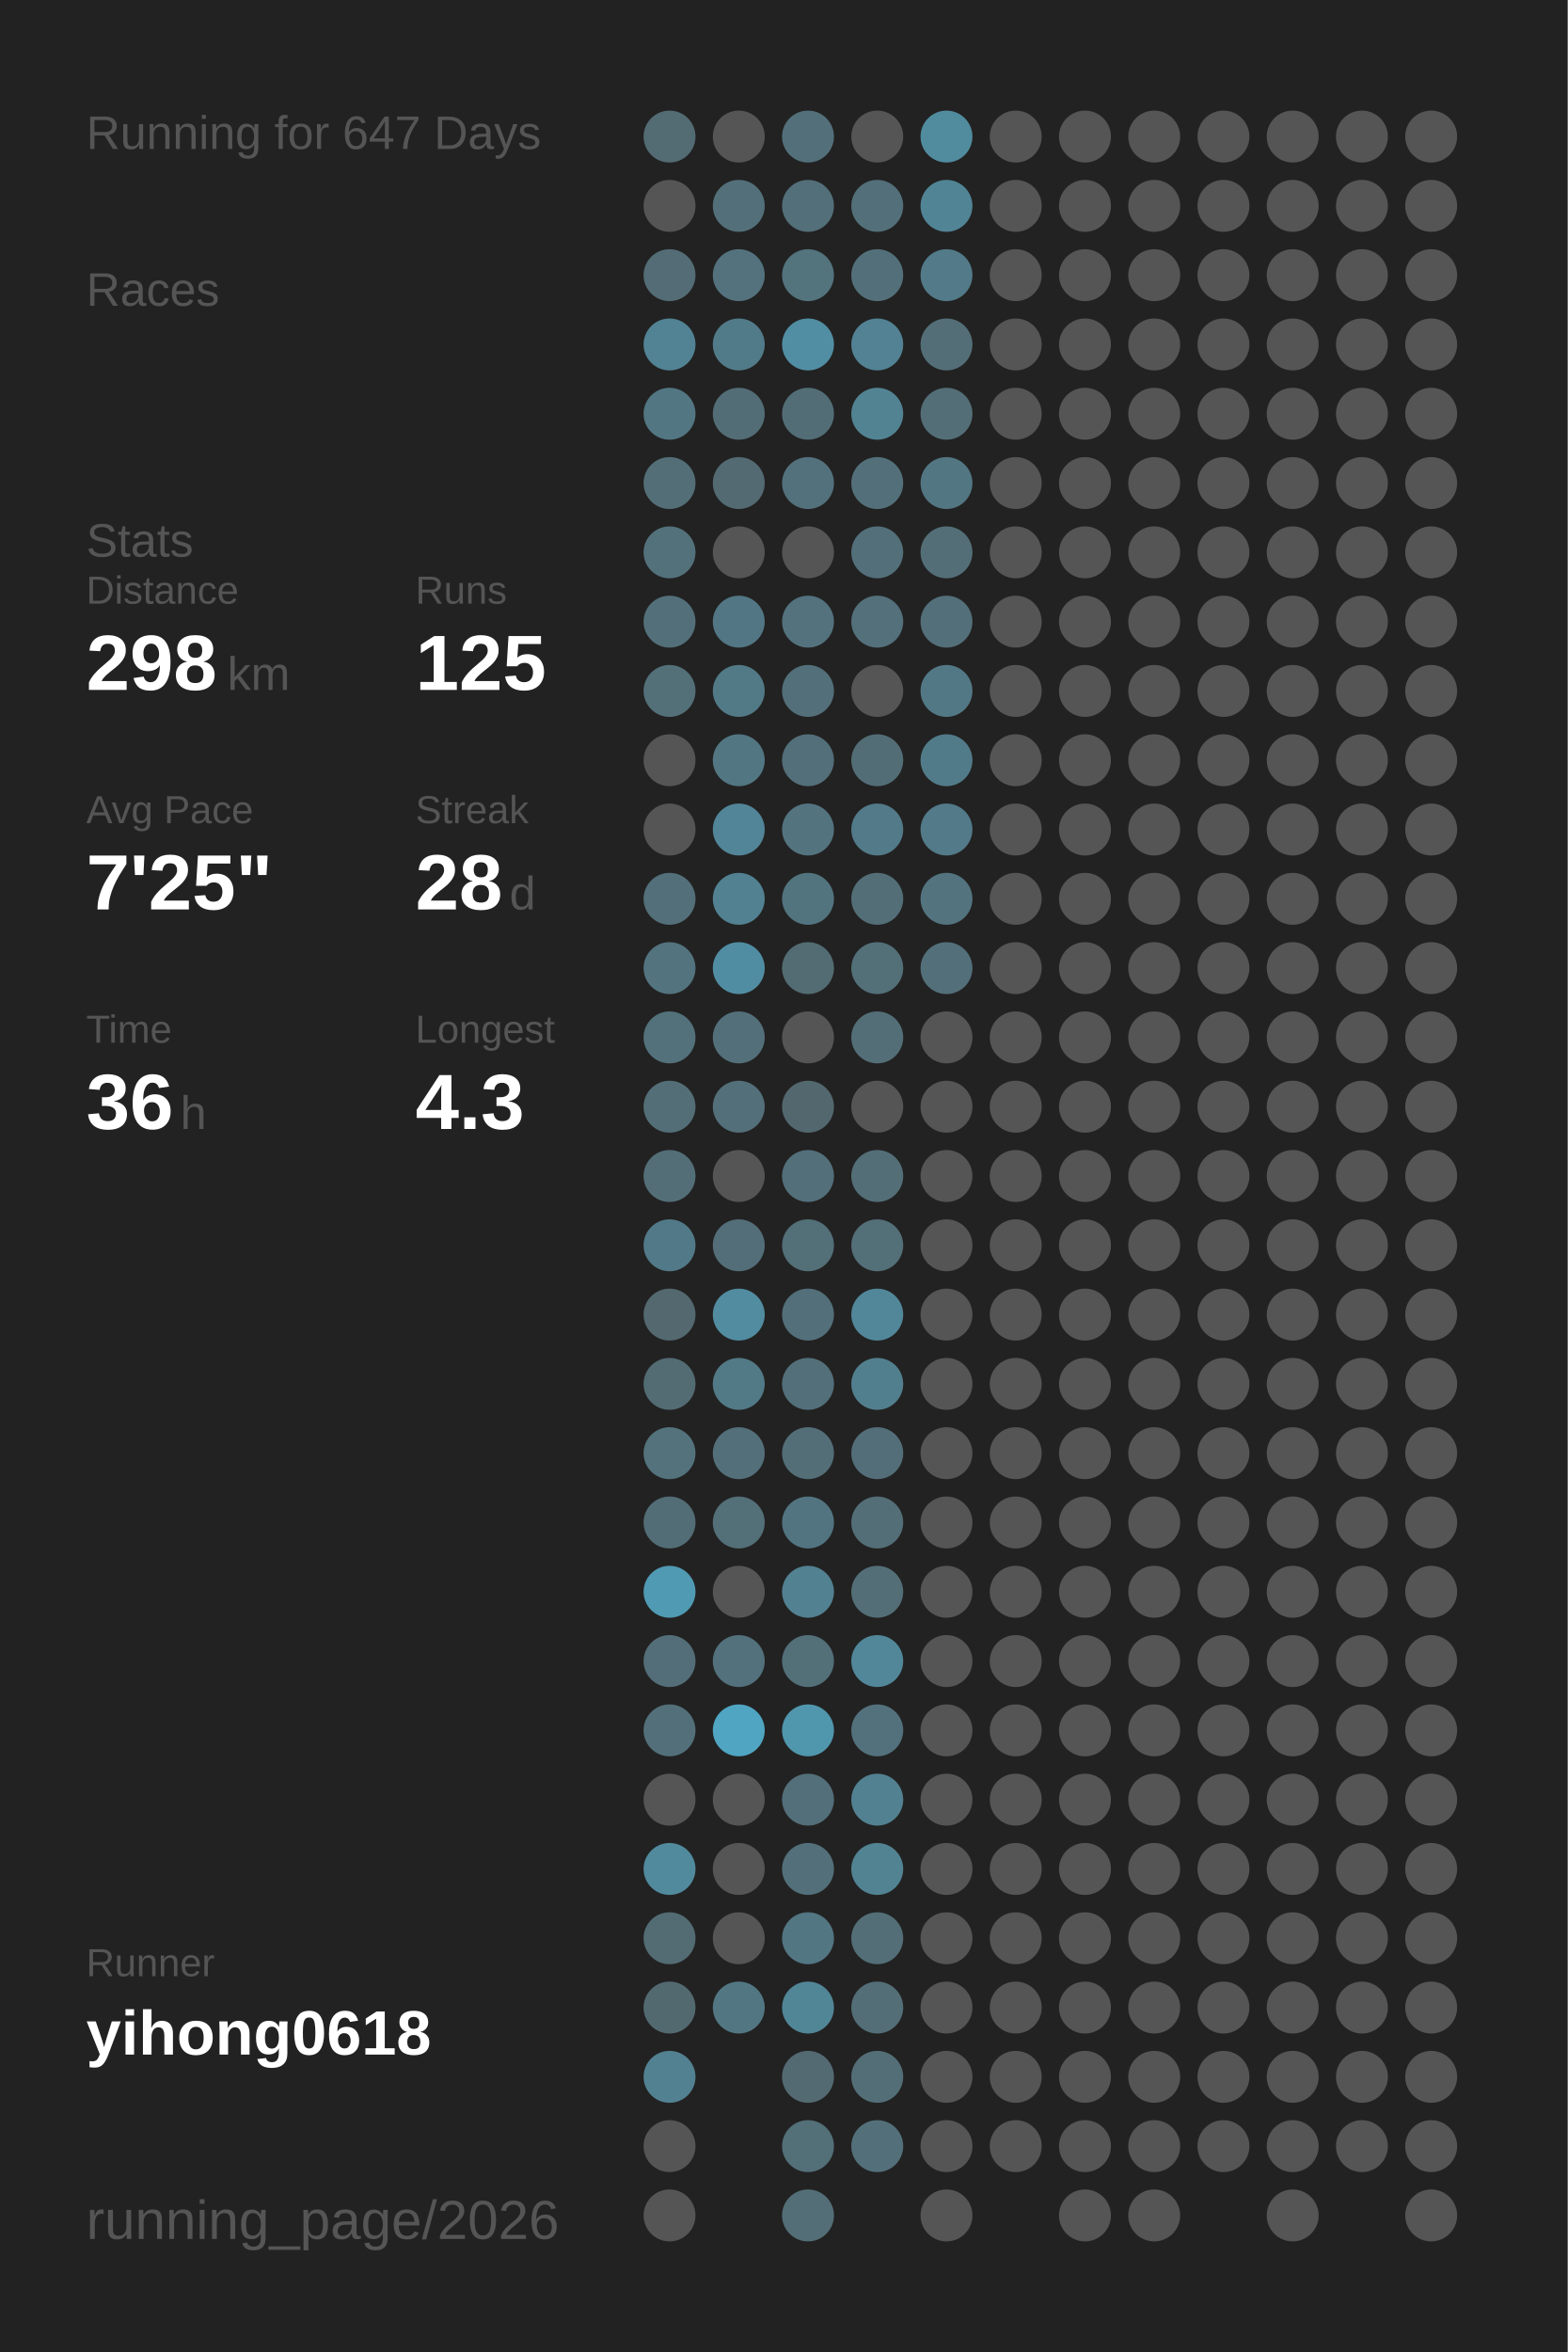
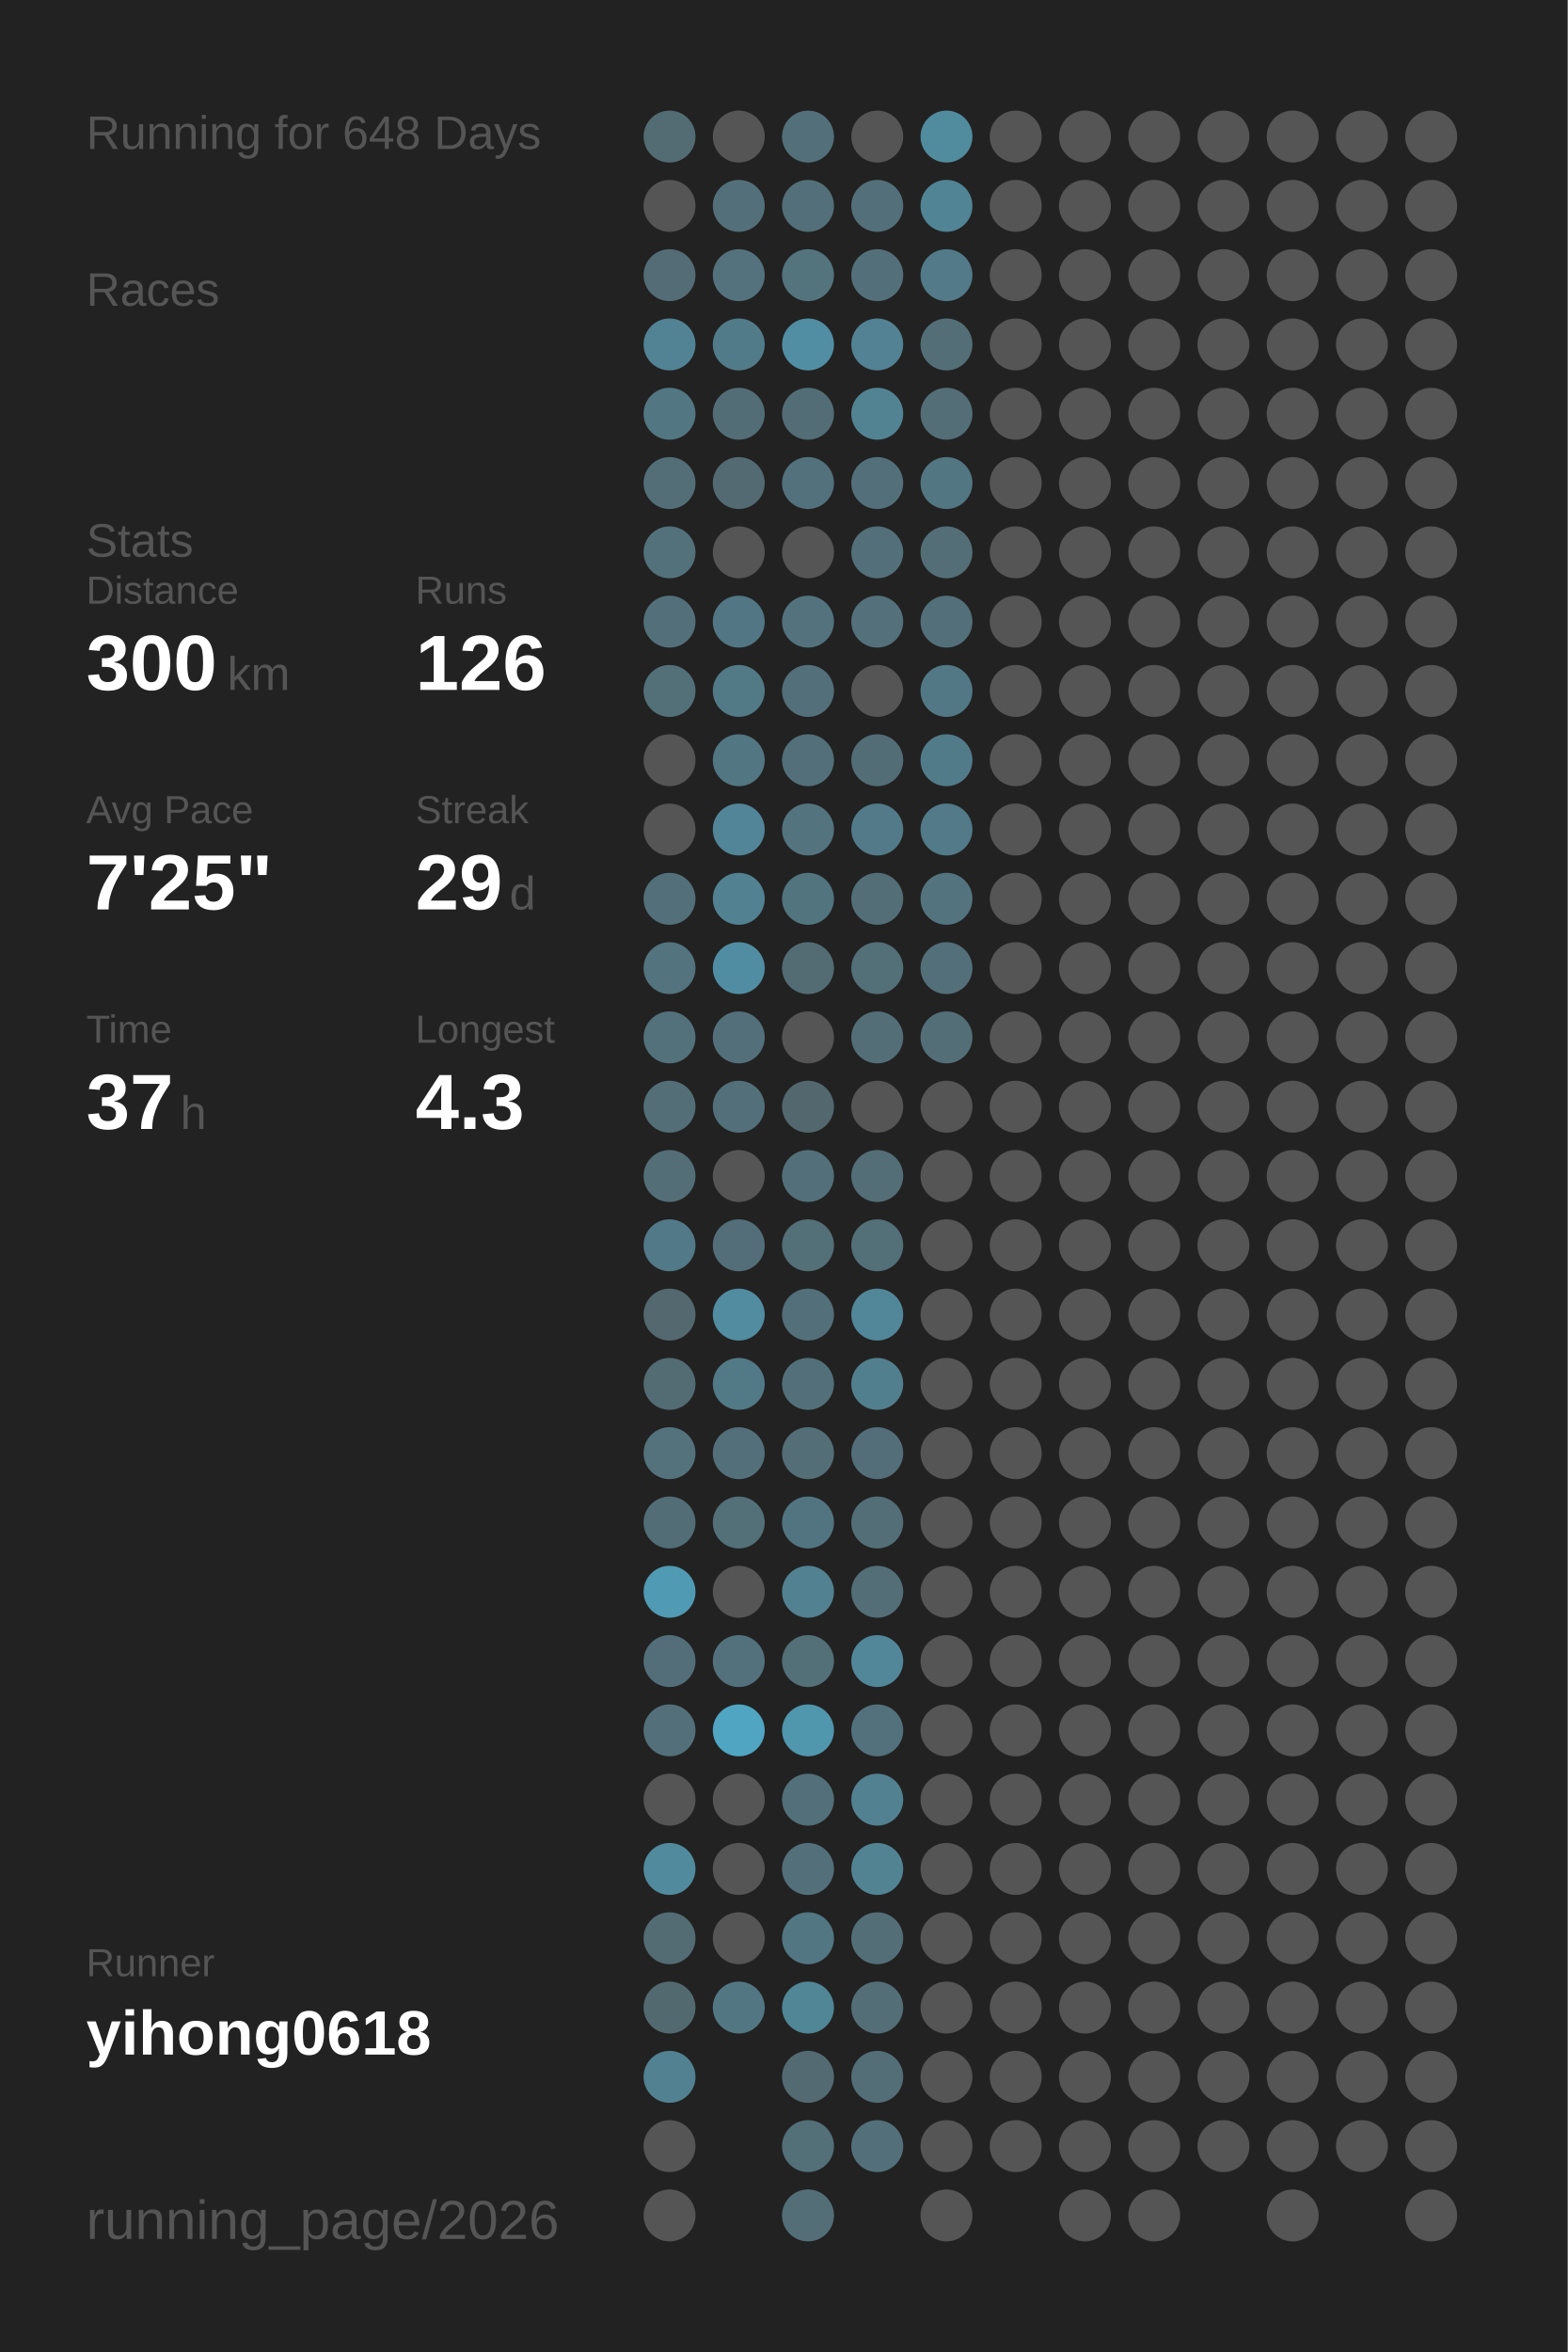
<svg xmlns="http://www.w3.org/2000/svg" baseProfile="full" height="300mm" version="1.1" viewBox="0,0,200,300" width="200mm">
  <defs />
  <rect fill="#222222" height="300" width="200" x="0" y="0" />
-   <text fill="#555555" style="font-size:6px; font-family:Arial;" x="11" y="19">Running for 647 Days</text>
+   <text fill="#555555" style="font-size:6px; font-family:Arial;" x="11" y="19">Running for 648 Days</text>
  <text fill="#555555" style="font-size:6px; font-family:Arial;" x="11" y="39">Races</text>
  <text fill="#555555" style="font-size:6px; font-family:Arial;" x="11" y="71">Stats</text>
  <text fill="#555555" style="font-size:5px; font-family:Arial;" x="11" y="77">Distance</text>
-   <text fill="#FFFFFF" style="font-size:10px; font-family:Arial; font-weight:bold;" x="11" y="88">298</text>
+   <text fill="#FFFFFF" style="font-size:10px; font-family:Arial; font-weight:bold;" x="11" y="88">300</text>
  <text fill="#555555" style="font-size:6px; font-family:Arial;" x="29" y="88">km</text>
  <text fill="#555555" style="font-size:5px; font-family:Arial;" x="53" y="77">Runs</text>
-   <text fill="#FFFFFF" style="font-size:10px; font-family:Arial; font-weight:bold;" x="53" y="88">125</text>
+   <text fill="#FFFFFF" style="font-size:10px; font-family:Arial; font-weight:bold;" x="53" y="88">126</text>
  <text fill="#555555" style="font-size:5px; font-family:Arial;" x="11" y="105">Avg Pace</text>
  <text fill="#FFFFFF" style="font-size:10px; font-family:Arial; font-weight:bold;" x="11" y="116">7'25"</text>
  <text fill="#555555" style="font-size:5px; font-family:Arial;" x="53" y="105">Streak</text>
-   <text fill="#FFFFFF" style="font-size:10px; font-family:Arial; font-weight:bold;" x="53" y="116">28</text>
+   <text fill="#FFFFFF" style="font-size:10px; font-family:Arial; font-weight:bold;" x="53" y="116">29</text>
  <text fill="#555555" style="font-size:6px; font-family:Arial;" x="65" y="116">d</text>
  <text fill="#555555" style="font-size:5px; font-family:Arial;" x="11" y="133">Time</text>
-   <text fill="#FFFFFF" style="font-size:10px; font-family:Arial; font-weight:bold;" x="11" y="144">36</text>
+   <text fill="#FFFFFF" style="font-size:10px; font-family:Arial; font-weight:bold;" x="11" y="144">37</text>
  <text fill="#555555" style="font-size:6px; font-family:Arial;" x="23" y="144">h</text>
  <text fill="#555555" style="font-size:5px; font-family:Arial;" x="53" y="133">Longest</text>
  <text fill="#FFFFFF" style="font-size:10px; font-family:Arial; font-weight:bold;" x="53" y="144">4.3</text>
  <text fill="#555555" style="font-size:5px; font-family:Arial;" x="11" y="252.065">Runner</text>
  <text fill="#FFFFFF" style="font-size:8px; font-family:Arial; font-weight:bold;" x="11" y="262.065">yihong0618</text>
  <text fill="#555555" style="font-size:7px; font-family:Arial;" x="11" y="285.581">running_page/2026</text>
  <circle cx="85.417" cy="17.419" fill="#536b73" r="3.312" />
  <circle cx="85.417" cy="26.258" fill="#555555" r="3.312" />
  <circle cx="85.417" cy="35.097" fill="#536c75" r="3.312" />
  <circle cx="85.417" cy="43.935" fill="#528394" r="3.312" />
  <circle cx="85.417" cy="52.774" fill="#527682" r="3.312" />
  <circle cx="85.417" cy="61.613" fill="#536e77" r="3.312" />
  <circle cx="85.417" cy="70.452" fill="#53717b" r="3.312" />
  <circle cx="85.417" cy="79.29" fill="#53707a" r="3.312" />
  <circle cx="85.417" cy="88.129" fill="#537079" r="3.312" />
  <circle cx="85.417" cy="96.968" fill="#555555" r="3.312" />
  <circle cx="85.417" cy="105.806" fill="#555555" r="3.312" />
  <circle cx="85.417" cy="114.645" fill="#536f79" r="3.312" />
  <circle cx="85.417" cy="123.484" fill="#53737e" r="3.312" />
  <circle cx="85.417" cy="132.323" fill="#53717b" r="3.312" />
  <circle cx="85.417" cy="141.161" fill="#536e77" r="3.312" />
  <circle cx="85.417" cy="150" fill="#536e77" r="3.312" />
  <circle cx="85.417" cy="158.839" fill="#527987" r="3.312" />
  <circle cx="85.417" cy="167.677" fill="#53686f" r="3.312" />
  <circle cx="85.417" cy="176.516" fill="#536b73" r="3.312" />
  <circle cx="85.417" cy="185.355" fill="#53727c" r="3.312" />
  <circle cx="85.417" cy="194.194" fill="#536d76" r="3.312" />
  <circle cx="85.417" cy="203.032" fill="#509ab3" r="3.312" />
  <circle cx="85.417" cy="211.871" fill="#536e78" r="3.312" />
  <circle cx="85.417" cy="220.71" fill="#53707a" r="3.312" />
  <circle cx="85.417" cy="229.548" fill="#555555" r="3.312" />
  <circle cx="85.417" cy="238.387" fill="#518a9d" r="3.312" />
  <circle cx="85.417" cy="247.226" fill="#536c74" r="3.312" />
  <circle cx="85.417" cy="256.065" fill="#536970" r="3.312" />
  <circle cx="85.417" cy="264.903" fill="#528191" r="3.312" />
  <circle cx="85.417" cy="273.742" fill="#555555" r="3.312" />
  <circle cx="85.417" cy="282.581" fill="#555555" r="3.312" />
  <circle cx="94.25" cy="17.419" fill="#555555" r="3.312" />
  <circle cx="94.25" cy="26.258" fill="#53707a" r="3.312" />
  <circle cx="94.25" cy="35.097" fill="#53727d" r="3.312" />
  <circle cx="94.25" cy="43.935" fill="#527b89" r="3.312" />
  <circle cx="94.25" cy="52.774" fill="#536d76" r="3.312" />
  <circle cx="94.25" cy="61.613" fill="#536a72" r="3.312" />
  <circle cx="94.25" cy="70.452" fill="#555555" r="3.312" />
  <circle cx="94.25" cy="79.29" fill="#527683" r="3.312" />
  <circle cx="94.25" cy="88.129" fill="#527986" r="3.312" />
  <circle cx="94.25" cy="96.968" fill="#527682" r="3.312" />
  <circle cx="94.25" cy="105.806" fill="#518597" r="3.312" />
  <circle cx="94.25" cy="114.645" fill="#528191" r="3.312" />
  <circle cx="94.25" cy="123.484" fill="#518da2" r="3.312" />
  <circle cx="94.25" cy="132.323" fill="#53707a" r="3.312" />
  <circle cx="94.25" cy="141.161" fill="#536f79" r="3.312" />
  <circle cx="94.25" cy="150" fill="#555555" r="3.312" />
  <circle cx="94.25" cy="158.839" fill="#536e78" r="3.312" />
  <circle cx="94.25" cy="167.677" fill="#518ca0" r="3.312" />
  <circle cx="94.25" cy="176.516" fill="#527986" r="3.312" />
  <circle cx="94.25" cy="185.355" fill="#536f79" r="3.312" />
  <circle cx="94.25" cy="194.194" fill="#536f78" r="3.312" />
  <circle cx="94.25" cy="203.032" fill="#555555" r="3.312" />
  <circle cx="94.25" cy="211.871" fill="#53717c" r="3.312" />
  <circle cx="94.25" cy="220.71" fill="#4fa5c2" r="3.312" />
  <circle cx="94.25" cy="229.548" fill="#555555" r="3.312" />
  <circle cx="94.25" cy="238.387" fill="#555555" r="3.312" />
  <circle cx="94.25" cy="247.226" fill="#555555" r="3.312" />
  <circle cx="94.25" cy="256.065" fill="#527783" r="3.312" />
  <circle cx="103.083" cy="17.419" fill="#53707a" r="3.312" />
  <circle cx="103.083" cy="26.258" fill="#536f79" r="3.312" />
  <circle cx="103.083" cy="35.097" fill="#53737d" r="3.312" />
  <circle cx="103.083" cy="43.935" fill="#518ea3" r="3.312" />
  <circle cx="103.083" cy="52.774" fill="#536d76" r="3.312" />
  <circle cx="103.083" cy="61.613" fill="#53717c" r="3.312" />
  <circle cx="103.083" cy="70.452" fill="#555555" r="3.312" />
  <circle cx="103.083" cy="79.29" fill="#53727d" r="3.312" />
  <circle cx="103.083" cy="88.129" fill="#536f79" r="3.312" />
  <circle cx="103.083" cy="96.968" fill="#536f79" r="3.312" />
  <circle cx="103.083" cy="105.806" fill="#53737f" r="3.312" />
  <circle cx="103.083" cy="114.645" fill="#52747f" r="3.312" />
  <circle cx="103.083" cy="123.484" fill="#536c74" r="3.312" />
  <circle cx="103.083" cy="132.323" fill="#555555" r="3.312" />
  <circle cx="103.083" cy="141.161" fill="#53676e" r="3.312" />
  <circle cx="103.083" cy="150" fill="#53707a" r="3.312" />
  <circle cx="103.083" cy="158.839" fill="#536f78" r="3.312" />
  <circle cx="103.083" cy="167.677" fill="#536f79" r="3.312" />
  <circle cx="103.083" cy="176.516" fill="#53707a" r="3.312" />
  <circle cx="103.083" cy="185.355" fill="#536e77" r="3.312" />
  <circle cx="103.083" cy="194.194" fill="#527480" r="3.312" />
  <circle cx="103.083" cy="203.032" fill="#528191" r="3.312" />
  <circle cx="103.083" cy="211.871" fill="#536f78" r="3.312" />
  <circle cx="103.083" cy="220.71" fill="#5096ad" r="3.312" />
  <circle cx="103.083" cy="229.548" fill="#536f79" r="3.312" />
  <circle cx="103.083" cy="238.387" fill="#53707a" r="3.312" />
  <circle cx="103.083" cy="247.226" fill="#527682" r="3.312" />
  <circle cx="103.083" cy="256.065" fill="#518697" r="3.312" />
  <circle cx="103.083" cy="264.903" fill="#536a72" r="3.312" />
  <circle cx="103.083" cy="273.742" fill="#536f78" r="3.312" />
  <circle cx="103.083" cy="282.581" fill="#536e77" r="3.312" />
  <circle cx="111.917" cy="17.419" fill="#555555" r="3.312" />
  <circle cx="111.917" cy="26.258" fill="#536f79" r="3.312" />
  <circle cx="111.917" cy="35.097" fill="#53707a" r="3.312" />
  <circle cx="111.917" cy="43.935" fill="#528293" r="3.312" />
  <circle cx="111.917" cy="52.774" fill="#528393" r="3.312" />
  <circle cx="111.917" cy="61.613" fill="#53707a" r="3.312" />
  <circle cx="111.917" cy="70.452" fill="#536f79" r="3.312" />
  <circle cx="111.917" cy="79.29" fill="#53707b" r="3.312" />
  <circle cx="111.917" cy="88.129" fill="#555555" r="3.312" />
  <circle cx="111.917" cy="96.968" fill="#536d76" r="3.312" />
  <circle cx="111.917" cy="105.806" fill="#527a88" r="3.312" />
  <circle cx="111.917" cy="114.645" fill="#536e77" r="3.312" />
  <circle cx="111.917" cy="123.484" fill="#536f78" r="3.312" />
  <circle cx="111.917" cy="132.323" fill="#536e77" r="3.312" />
  <circle cx="111.917" cy="141.161" fill="#555555" r="3.312" />
  <circle cx="111.917" cy="150" fill="#536e77" r="3.312" />
  <circle cx="111.917" cy="158.839" fill="#536f78" r="3.312" />
  <circle cx="111.917" cy="167.677" fill="#518799" r="3.312" />
  <circle cx="111.917" cy="176.516" fill="#527f8e" r="3.312" />
  <circle cx="111.917" cy="185.355" fill="#536e78" r="3.312" />
  <circle cx="111.917" cy="194.194" fill="#536e77" r="3.312" />
  <circle cx="111.917" cy="203.032" fill="#536e77" r="3.312" />
  <circle cx="111.917" cy="211.871" fill="#518799" r="3.312" />
  <circle cx="111.917" cy="220.71" fill="#53717c" r="3.312" />
  <circle cx="111.917" cy="229.548" fill="#528191" r="3.312" />
  <circle cx="111.917" cy="238.387" fill="#528393" r="3.312" />
  <circle cx="111.917" cy="247.226" fill="#536e77" r="3.312" />
  <circle cx="111.917" cy="256.065" fill="#536e77" r="3.312" />
  <circle cx="111.917" cy="264.903" fill="#536e77" r="3.312" />
  <circle cx="111.917" cy="273.742" fill="#53707a" r="3.312" />
  <circle cx="120.75" cy="17.419" fill="#518b9e" r="3.312" />
  <circle cx="120.75" cy="26.258" fill="#518495" r="3.312" />
  <circle cx="120.75" cy="35.097" fill="#527a88" r="3.312" />
  <circle cx="120.75" cy="43.935" fill="#536e77" r="3.312" />
  <circle cx="120.75" cy="52.774" fill="#536e77" r="3.312" />
  <circle cx="120.75" cy="61.613" fill="#527682" r="3.312" />
  <circle cx="120.75" cy="70.452" fill="#536e77" r="3.312" />
  <circle cx="120.75" cy="79.29" fill="#536f79" r="3.312" />
  <circle cx="120.75" cy="88.129" fill="#527885" r="3.312" />
  <circle cx="120.75" cy="96.968" fill="#527b89" r="3.312" />
  <circle cx="120.75" cy="105.806" fill="#527a88" r="3.312" />
  <circle cx="120.75" cy="114.645" fill="#53747f" r="3.312" />
  <circle cx="120.75" cy="123.484" fill="#536f79" r="3.312" />
-   <circle cx="120.75" cy="132.323" fill="#555555" r="3.312" />
+   <circle cx="120.75" cy="132.323" fill="#536e77" r="3.312" />
  <circle cx="120.75" cy="141.161" fill="#555555" r="3.312" />
  <circle cx="120.75" cy="150" fill="#555555" r="3.312" />
  <circle cx="120.75" cy="158.839" fill="#555555" r="3.312" />
  <circle cx="120.75" cy="167.677" fill="#555555" r="3.312" />
  <circle cx="120.75" cy="176.516" fill="#555555" r="3.312" />
  <circle cx="120.75" cy="185.355" fill="#555555" r="3.312" />
  <circle cx="120.75" cy="194.194" fill="#555555" r="3.312" />
  <circle cx="120.75" cy="203.032" fill="#555555" r="3.312" />
  <circle cx="120.75" cy="211.871" fill="#555555" r="3.312" />
  <circle cx="120.75" cy="220.71" fill="#555555" r="3.312" />
  <circle cx="120.75" cy="229.548" fill="#555555" r="3.312" />
  <circle cx="120.75" cy="238.387" fill="#555555" r="3.312" />
  <circle cx="120.75" cy="247.226" fill="#555555" r="3.312" />
  <circle cx="120.75" cy="256.065" fill="#555555" r="3.312" />
  <circle cx="120.75" cy="264.903" fill="#555555" r="3.312" />
  <circle cx="120.75" cy="273.742" fill="#555555" r="3.312" />
  <circle cx="120.75" cy="282.581" fill="#555555" r="3.312" />
  <circle cx="129.583" cy="17.419" fill="#555555" r="3.312" />
  <circle cx="129.583" cy="26.258" fill="#555555" r="3.312" />
  <circle cx="129.583" cy="35.097" fill="#555555" r="3.312" />
  <circle cx="129.583" cy="43.935" fill="#555555" r="3.312" />
  <circle cx="129.583" cy="52.774" fill="#555555" r="3.312" />
  <circle cx="129.583" cy="61.613" fill="#555555" r="3.312" />
  <circle cx="129.583" cy="70.452" fill="#555555" r="3.312" />
  <circle cx="129.583" cy="79.29" fill="#555555" r="3.312" />
  <circle cx="129.583" cy="88.129" fill="#555555" r="3.312" />
  <circle cx="129.583" cy="96.968" fill="#555555" r="3.312" />
  <circle cx="129.583" cy="105.806" fill="#555555" r="3.312" />
  <circle cx="129.583" cy="114.645" fill="#555555" r="3.312" />
  <circle cx="129.583" cy="123.484" fill="#555555" r="3.312" />
  <circle cx="129.583" cy="132.323" fill="#555555" r="3.312" />
  <circle cx="129.583" cy="141.161" fill="#555555" r="3.312" />
  <circle cx="129.583" cy="150" fill="#555555" r="3.312" />
  <circle cx="129.583" cy="158.839" fill="#555555" r="3.312" />
  <circle cx="129.583" cy="167.677" fill="#555555" r="3.312" />
  <circle cx="129.583" cy="176.516" fill="#555555" r="3.312" />
  <circle cx="129.583" cy="185.355" fill="#555555" r="3.312" />
  <circle cx="129.583" cy="194.194" fill="#555555" r="3.312" />
  <circle cx="129.583" cy="203.032" fill="#555555" r="3.312" />
  <circle cx="129.583" cy="211.871" fill="#555555" r="3.312" />
  <circle cx="129.583" cy="220.71" fill="#555555" r="3.312" />
  <circle cx="129.583" cy="229.548" fill="#555555" r="3.312" />
  <circle cx="129.583" cy="238.387" fill="#555555" r="3.312" />
  <circle cx="129.583" cy="247.226" fill="#555555" r="3.312" />
  <circle cx="129.583" cy="256.065" fill="#555555" r="3.312" />
  <circle cx="129.583" cy="264.903" fill="#555555" r="3.312" />
  <circle cx="129.583" cy="273.742" fill="#555555" r="3.312" />
  <circle cx="138.417" cy="17.419" fill="#555555" r="3.312" />
  <circle cx="138.417" cy="26.258" fill="#555555" r="3.312" />
  <circle cx="138.417" cy="35.097" fill="#555555" r="3.312" />
  <circle cx="138.417" cy="43.935" fill="#555555" r="3.312" />
  <circle cx="138.417" cy="52.774" fill="#555555" r="3.312" />
  <circle cx="138.417" cy="61.613" fill="#555555" r="3.312" />
  <circle cx="138.417" cy="70.452" fill="#555555" r="3.312" />
  <circle cx="138.417" cy="79.29" fill="#555555" r="3.312" />
  <circle cx="138.417" cy="88.129" fill="#555555" r="3.312" />
  <circle cx="138.417" cy="96.968" fill="#555555" r="3.312" />
  <circle cx="138.417" cy="105.806" fill="#555555" r="3.312" />
  <circle cx="138.417" cy="114.645" fill="#555555" r="3.312" />
  <circle cx="138.417" cy="123.484" fill="#555555" r="3.312" />
  <circle cx="138.417" cy="132.323" fill="#555555" r="3.312" />
  <circle cx="138.417" cy="141.161" fill="#555555" r="3.312" />
  <circle cx="138.417" cy="150" fill="#555555" r="3.312" />
  <circle cx="138.417" cy="158.839" fill="#555555" r="3.312" />
  <circle cx="138.417" cy="167.677" fill="#555555" r="3.312" />
  <circle cx="138.417" cy="176.516" fill="#555555" r="3.312" />
  <circle cx="138.417" cy="185.355" fill="#555555" r="3.312" />
  <circle cx="138.417" cy="194.194" fill="#555555" r="3.312" />
  <circle cx="138.417" cy="203.032" fill="#555555" r="3.312" />
  <circle cx="138.417" cy="211.871" fill="#555555" r="3.312" />
  <circle cx="138.417" cy="220.71" fill="#555555" r="3.312" />
  <circle cx="138.417" cy="229.548" fill="#555555" r="3.312" />
  <circle cx="138.417" cy="238.387" fill="#555555" r="3.312" />
  <circle cx="138.417" cy="247.226" fill="#555555" r="3.312" />
  <circle cx="138.417" cy="256.065" fill="#555555" r="3.312" />
  <circle cx="138.417" cy="264.903" fill="#555555" r="3.312" />
  <circle cx="138.417" cy="273.742" fill="#555555" r="3.312" />
  <circle cx="138.417" cy="282.581" fill="#555555" r="3.312" />
  <circle cx="147.25" cy="17.419" fill="#555555" r="3.312" />
  <circle cx="147.25" cy="26.258" fill="#555555" r="3.312" />
  <circle cx="147.25" cy="35.097" fill="#555555" r="3.312" />
  <circle cx="147.25" cy="43.935" fill="#555555" r="3.312" />
  <circle cx="147.25" cy="52.774" fill="#555555" r="3.312" />
  <circle cx="147.25" cy="61.613" fill="#555555" r="3.312" />
  <circle cx="147.25" cy="70.452" fill="#555555" r="3.312" />
  <circle cx="147.25" cy="79.29" fill="#555555" r="3.312" />
  <circle cx="147.25" cy="88.129" fill="#555555" r="3.312" />
  <circle cx="147.25" cy="96.968" fill="#555555" r="3.312" />
  <circle cx="147.25" cy="105.806" fill="#555555" r="3.312" />
  <circle cx="147.25" cy="114.645" fill="#555555" r="3.312" />
  <circle cx="147.25" cy="123.484" fill="#555555" r="3.312" />
  <circle cx="147.25" cy="132.323" fill="#555555" r="3.312" />
  <circle cx="147.25" cy="141.161" fill="#555555" r="3.312" />
  <circle cx="147.25" cy="150" fill="#555555" r="3.312" />
  <circle cx="147.25" cy="158.839" fill="#555555" r="3.312" />
  <circle cx="147.25" cy="167.677" fill="#555555" r="3.312" />
  <circle cx="147.25" cy="176.516" fill="#555555" r="3.312" />
  <circle cx="147.25" cy="185.355" fill="#555555" r="3.312" />
  <circle cx="147.25" cy="194.194" fill="#555555" r="3.312" />
  <circle cx="147.25" cy="203.032" fill="#555555" r="3.312" />
  <circle cx="147.25" cy="211.871" fill="#555555" r="3.312" />
  <circle cx="147.25" cy="220.71" fill="#555555" r="3.312" />
  <circle cx="147.25" cy="229.548" fill="#555555" r="3.312" />
  <circle cx="147.25" cy="238.387" fill="#555555" r="3.312" />
  <circle cx="147.25" cy="247.226" fill="#555555" r="3.312" />
  <circle cx="147.25" cy="256.065" fill="#555555" r="3.312" />
  <circle cx="147.25" cy="264.903" fill="#555555" r="3.312" />
  <circle cx="147.25" cy="273.742" fill="#555555" r="3.312" />
  <circle cx="147.25" cy="282.581" fill="#555555" r="3.312" />
  <circle cx="156.083" cy="17.419" fill="#555555" r="3.312" />
  <circle cx="156.083" cy="26.258" fill="#555555" r="3.312" />
  <circle cx="156.083" cy="35.097" fill="#555555" r="3.312" />
  <circle cx="156.083" cy="43.935" fill="#555555" r="3.312" />
  <circle cx="156.083" cy="52.774" fill="#555555" r="3.312" />
  <circle cx="156.083" cy="61.613" fill="#555555" r="3.312" />
  <circle cx="156.083" cy="70.452" fill="#555555" r="3.312" />
  <circle cx="156.083" cy="79.29" fill="#555555" r="3.312" />
  <circle cx="156.083" cy="88.129" fill="#555555" r="3.312" />
  <circle cx="156.083" cy="96.968" fill="#555555" r="3.312" />
  <circle cx="156.083" cy="105.806" fill="#555555" r="3.312" />
  <circle cx="156.083" cy="114.645" fill="#555555" r="3.312" />
  <circle cx="156.083" cy="123.484" fill="#555555" r="3.312" />
  <circle cx="156.083" cy="132.323" fill="#555555" r="3.312" />
  <circle cx="156.083" cy="141.161" fill="#555555" r="3.312" />
  <circle cx="156.083" cy="150" fill="#555555" r="3.312" />
  <circle cx="156.083" cy="158.839" fill="#555555" r="3.312" />
  <circle cx="156.083" cy="167.677" fill="#555555" r="3.312" />
  <circle cx="156.083" cy="176.516" fill="#555555" r="3.312" />
  <circle cx="156.083" cy="185.355" fill="#555555" r="3.312" />
  <circle cx="156.083" cy="194.194" fill="#555555" r="3.312" />
  <circle cx="156.083" cy="203.032" fill="#555555" r="3.312" />
  <circle cx="156.083" cy="211.871" fill="#555555" r="3.312" />
  <circle cx="156.083" cy="220.71" fill="#555555" r="3.312" />
  <circle cx="156.083" cy="229.548" fill="#555555" r="3.312" />
  <circle cx="156.083" cy="238.387" fill="#555555" r="3.312" />
  <circle cx="156.083" cy="247.226" fill="#555555" r="3.312" />
  <circle cx="156.083" cy="256.065" fill="#555555" r="3.312" />
  <circle cx="156.083" cy="264.903" fill="#555555" r="3.312" />
  <circle cx="156.083" cy="273.742" fill="#555555" r="3.312" />
  <circle cx="164.917" cy="17.419" fill="#555555" r="3.312" />
  <circle cx="164.917" cy="26.258" fill="#555555" r="3.312" />
  <circle cx="164.917" cy="35.097" fill="#555555" r="3.312" />
  <circle cx="164.917" cy="43.935" fill="#555555" r="3.312" />
  <circle cx="164.917" cy="52.774" fill="#555555" r="3.312" />
  <circle cx="164.917" cy="61.613" fill="#555555" r="3.312" />
  <circle cx="164.917" cy="70.452" fill="#555555" r="3.312" />
  <circle cx="164.917" cy="79.29" fill="#555555" r="3.312" />
  <circle cx="164.917" cy="88.129" fill="#555555" r="3.312" />
  <circle cx="164.917" cy="96.968" fill="#555555" r="3.312" />
  <circle cx="164.917" cy="105.806" fill="#555555" r="3.312" />
  <circle cx="164.917" cy="114.645" fill="#555555" r="3.312" />
  <circle cx="164.917" cy="123.484" fill="#555555" r="3.312" />
  <circle cx="164.917" cy="132.323" fill="#555555" r="3.312" />
  <circle cx="164.917" cy="141.161" fill="#555555" r="3.312" />
  <circle cx="164.917" cy="150" fill="#555555" r="3.312" />
  <circle cx="164.917" cy="158.839" fill="#555555" r="3.312" />
  <circle cx="164.917" cy="167.677" fill="#555555" r="3.312" />
  <circle cx="164.917" cy="176.516" fill="#555555" r="3.312" />
  <circle cx="164.917" cy="185.355" fill="#555555" r="3.312" />
  <circle cx="164.917" cy="194.194" fill="#555555" r="3.312" />
  <circle cx="164.917" cy="203.032" fill="#555555" r="3.312" />
  <circle cx="164.917" cy="211.871" fill="#555555" r="3.312" />
  <circle cx="164.917" cy="220.71" fill="#555555" r="3.312" />
  <circle cx="164.917" cy="229.548" fill="#555555" r="3.312" />
  <circle cx="164.917" cy="238.387" fill="#555555" r="3.312" />
  <circle cx="164.917" cy="247.226" fill="#555555" r="3.312" />
  <circle cx="164.917" cy="256.065" fill="#555555" r="3.312" />
  <circle cx="164.917" cy="264.903" fill="#555555" r="3.312" />
  <circle cx="164.917" cy="273.742" fill="#555555" r="3.312" />
  <circle cx="164.917" cy="282.581" fill="#555555" r="3.312" />
  <circle cx="173.75" cy="17.419" fill="#555555" r="3.312" />
  <circle cx="173.75" cy="26.258" fill="#555555" r="3.312" />
  <circle cx="173.75" cy="35.097" fill="#555555" r="3.312" />
  <circle cx="173.75" cy="43.935" fill="#555555" r="3.312" />
  <circle cx="173.75" cy="52.774" fill="#555555" r="3.312" />
  <circle cx="173.75" cy="61.613" fill="#555555" r="3.312" />
  <circle cx="173.75" cy="70.452" fill="#555555" r="3.312" />
  <circle cx="173.75" cy="79.29" fill="#555555" r="3.312" />
  <circle cx="173.75" cy="88.129" fill="#555555" r="3.312" />
  <circle cx="173.75" cy="96.968" fill="#555555" r="3.312" />
  <circle cx="173.75" cy="105.806" fill="#555555" r="3.312" />
  <circle cx="173.75" cy="114.645" fill="#555555" r="3.312" />
  <circle cx="173.75" cy="123.484" fill="#555555" r="3.312" />
  <circle cx="173.75" cy="132.323" fill="#555555" r="3.312" />
  <circle cx="173.75" cy="141.161" fill="#555555" r="3.312" />
  <circle cx="173.75" cy="150" fill="#555555" r="3.312" />
  <circle cx="173.75" cy="158.839" fill="#555555" r="3.312" />
  <circle cx="173.75" cy="167.677" fill="#555555" r="3.312" />
  <circle cx="173.75" cy="176.516" fill="#555555" r="3.312" />
  <circle cx="173.75" cy="185.355" fill="#555555" r="3.312" />
  <circle cx="173.75" cy="194.194" fill="#555555" r="3.312" />
  <circle cx="173.75" cy="203.032" fill="#555555" r="3.312" />
  <circle cx="173.75" cy="211.871" fill="#555555" r="3.312" />
  <circle cx="173.75" cy="220.71" fill="#555555" r="3.312" />
  <circle cx="173.75" cy="229.548" fill="#555555" r="3.312" />
  <circle cx="173.75" cy="238.387" fill="#555555" r="3.312" />
  <circle cx="173.75" cy="247.226" fill="#555555" r="3.312" />
  <circle cx="173.75" cy="256.065" fill="#555555" r="3.312" />
  <circle cx="173.75" cy="264.903" fill="#555555" r="3.312" />
  <circle cx="173.75" cy="273.742" fill="#555555" r="3.312" />
  <circle cx="182.583" cy="17.419" fill="#555555" r="3.312" />
  <circle cx="182.583" cy="26.258" fill="#555555" r="3.312" />
  <circle cx="182.583" cy="35.097" fill="#555555" r="3.312" />
  <circle cx="182.583" cy="43.935" fill="#555555" r="3.312" />
  <circle cx="182.583" cy="52.774" fill="#555555" r="3.312" />
  <circle cx="182.583" cy="61.613" fill="#555555" r="3.312" />
  <circle cx="182.583" cy="70.452" fill="#555555" r="3.312" />
  <circle cx="182.583" cy="79.29" fill="#555555" r="3.312" />
  <circle cx="182.583" cy="88.129" fill="#555555" r="3.312" />
  <circle cx="182.583" cy="96.968" fill="#555555" r="3.312" />
  <circle cx="182.583" cy="105.806" fill="#555555" r="3.312" />
  <circle cx="182.583" cy="114.645" fill="#555555" r="3.312" />
  <circle cx="182.583" cy="123.484" fill="#555555" r="3.312" />
  <circle cx="182.583" cy="132.323" fill="#555555" r="3.312" />
  <circle cx="182.583" cy="141.161" fill="#555555" r="3.312" />
  <circle cx="182.583" cy="150" fill="#555555" r="3.312" />
  <circle cx="182.583" cy="158.839" fill="#555555" r="3.312" />
  <circle cx="182.583" cy="167.677" fill="#555555" r="3.312" />
  <circle cx="182.583" cy="176.516" fill="#555555" r="3.312" />
  <circle cx="182.583" cy="185.355" fill="#555555" r="3.312" />
  <circle cx="182.583" cy="194.194" fill="#555555" r="3.312" />
  <circle cx="182.583" cy="203.032" fill="#555555" r="3.312" />
  <circle cx="182.583" cy="211.871" fill="#555555" r="3.312" />
  <circle cx="182.583" cy="220.71" fill="#555555" r="3.312" />
  <circle cx="182.583" cy="229.548" fill="#555555" r="3.312" />
  <circle cx="182.583" cy="238.387" fill="#555555" r="3.312" />
  <circle cx="182.583" cy="247.226" fill="#555555" r="3.312" />
  <circle cx="182.583" cy="256.065" fill="#555555" r="3.312" />
  <circle cx="182.583" cy="264.903" fill="#555555" r="3.312" />
  <circle cx="182.583" cy="273.742" fill="#555555" r="3.312" />
  <circle cx="182.583" cy="282.581" fill="#555555" r="3.312" />
</svg>
